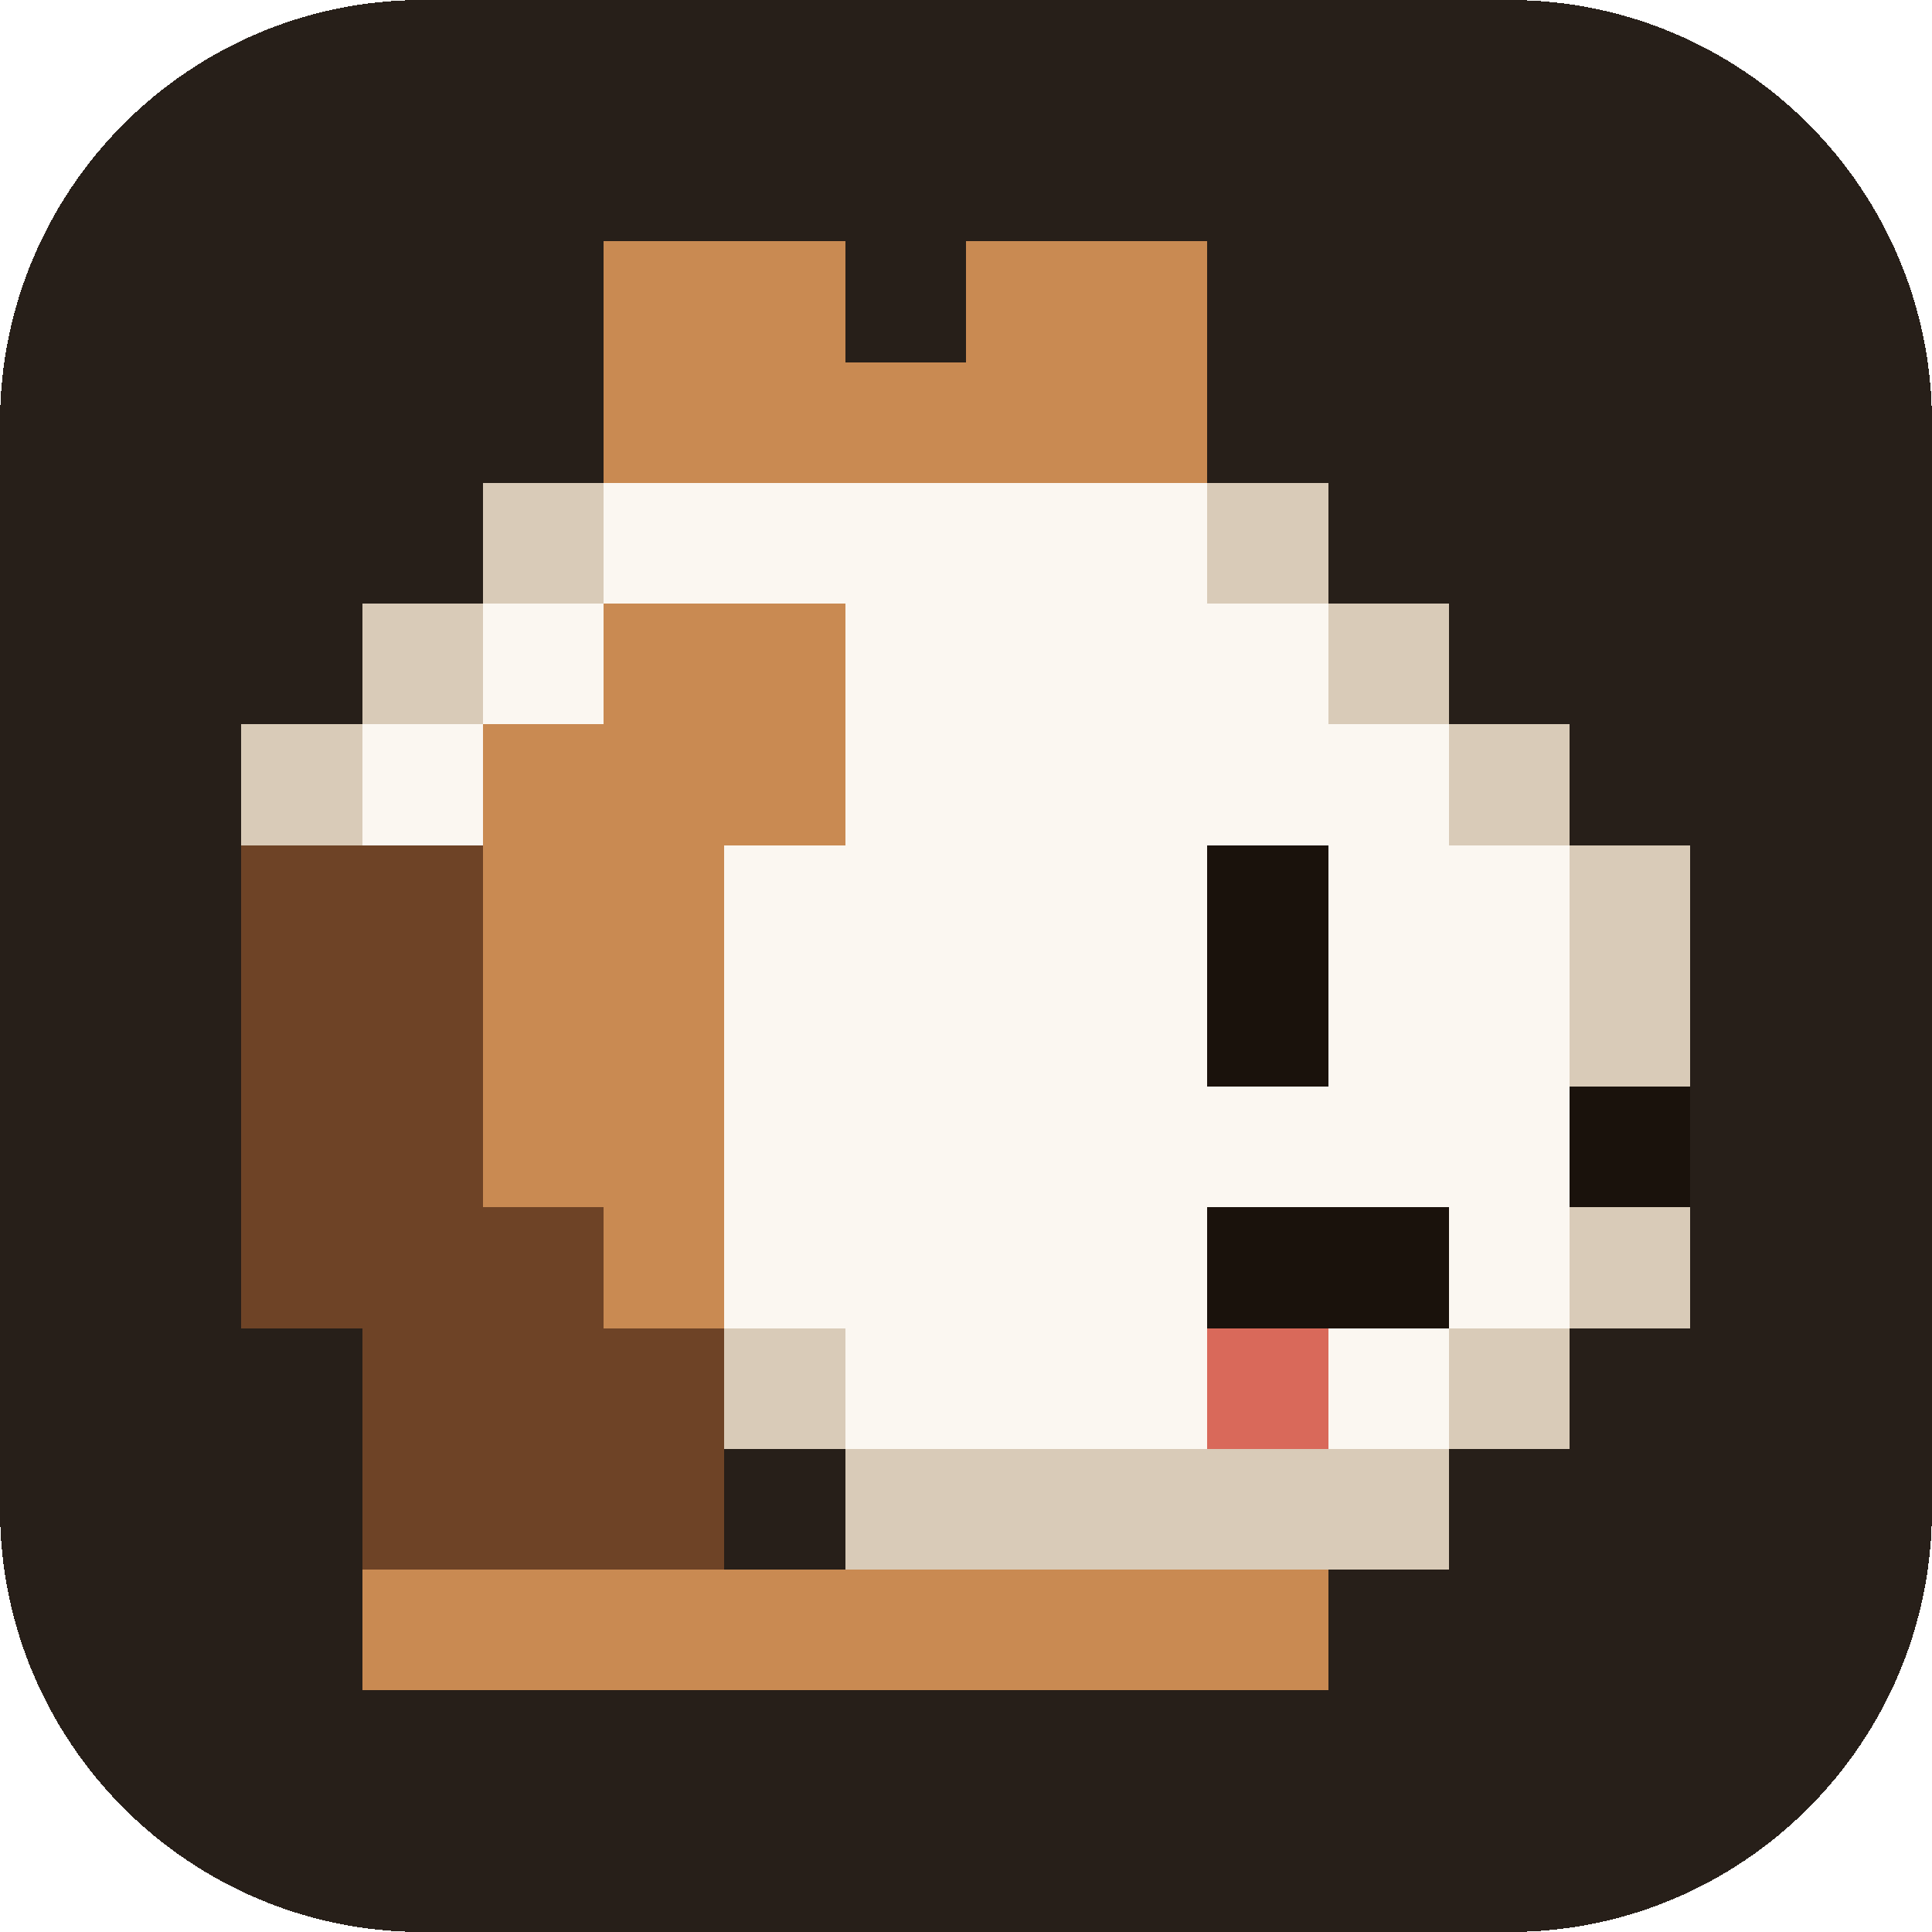
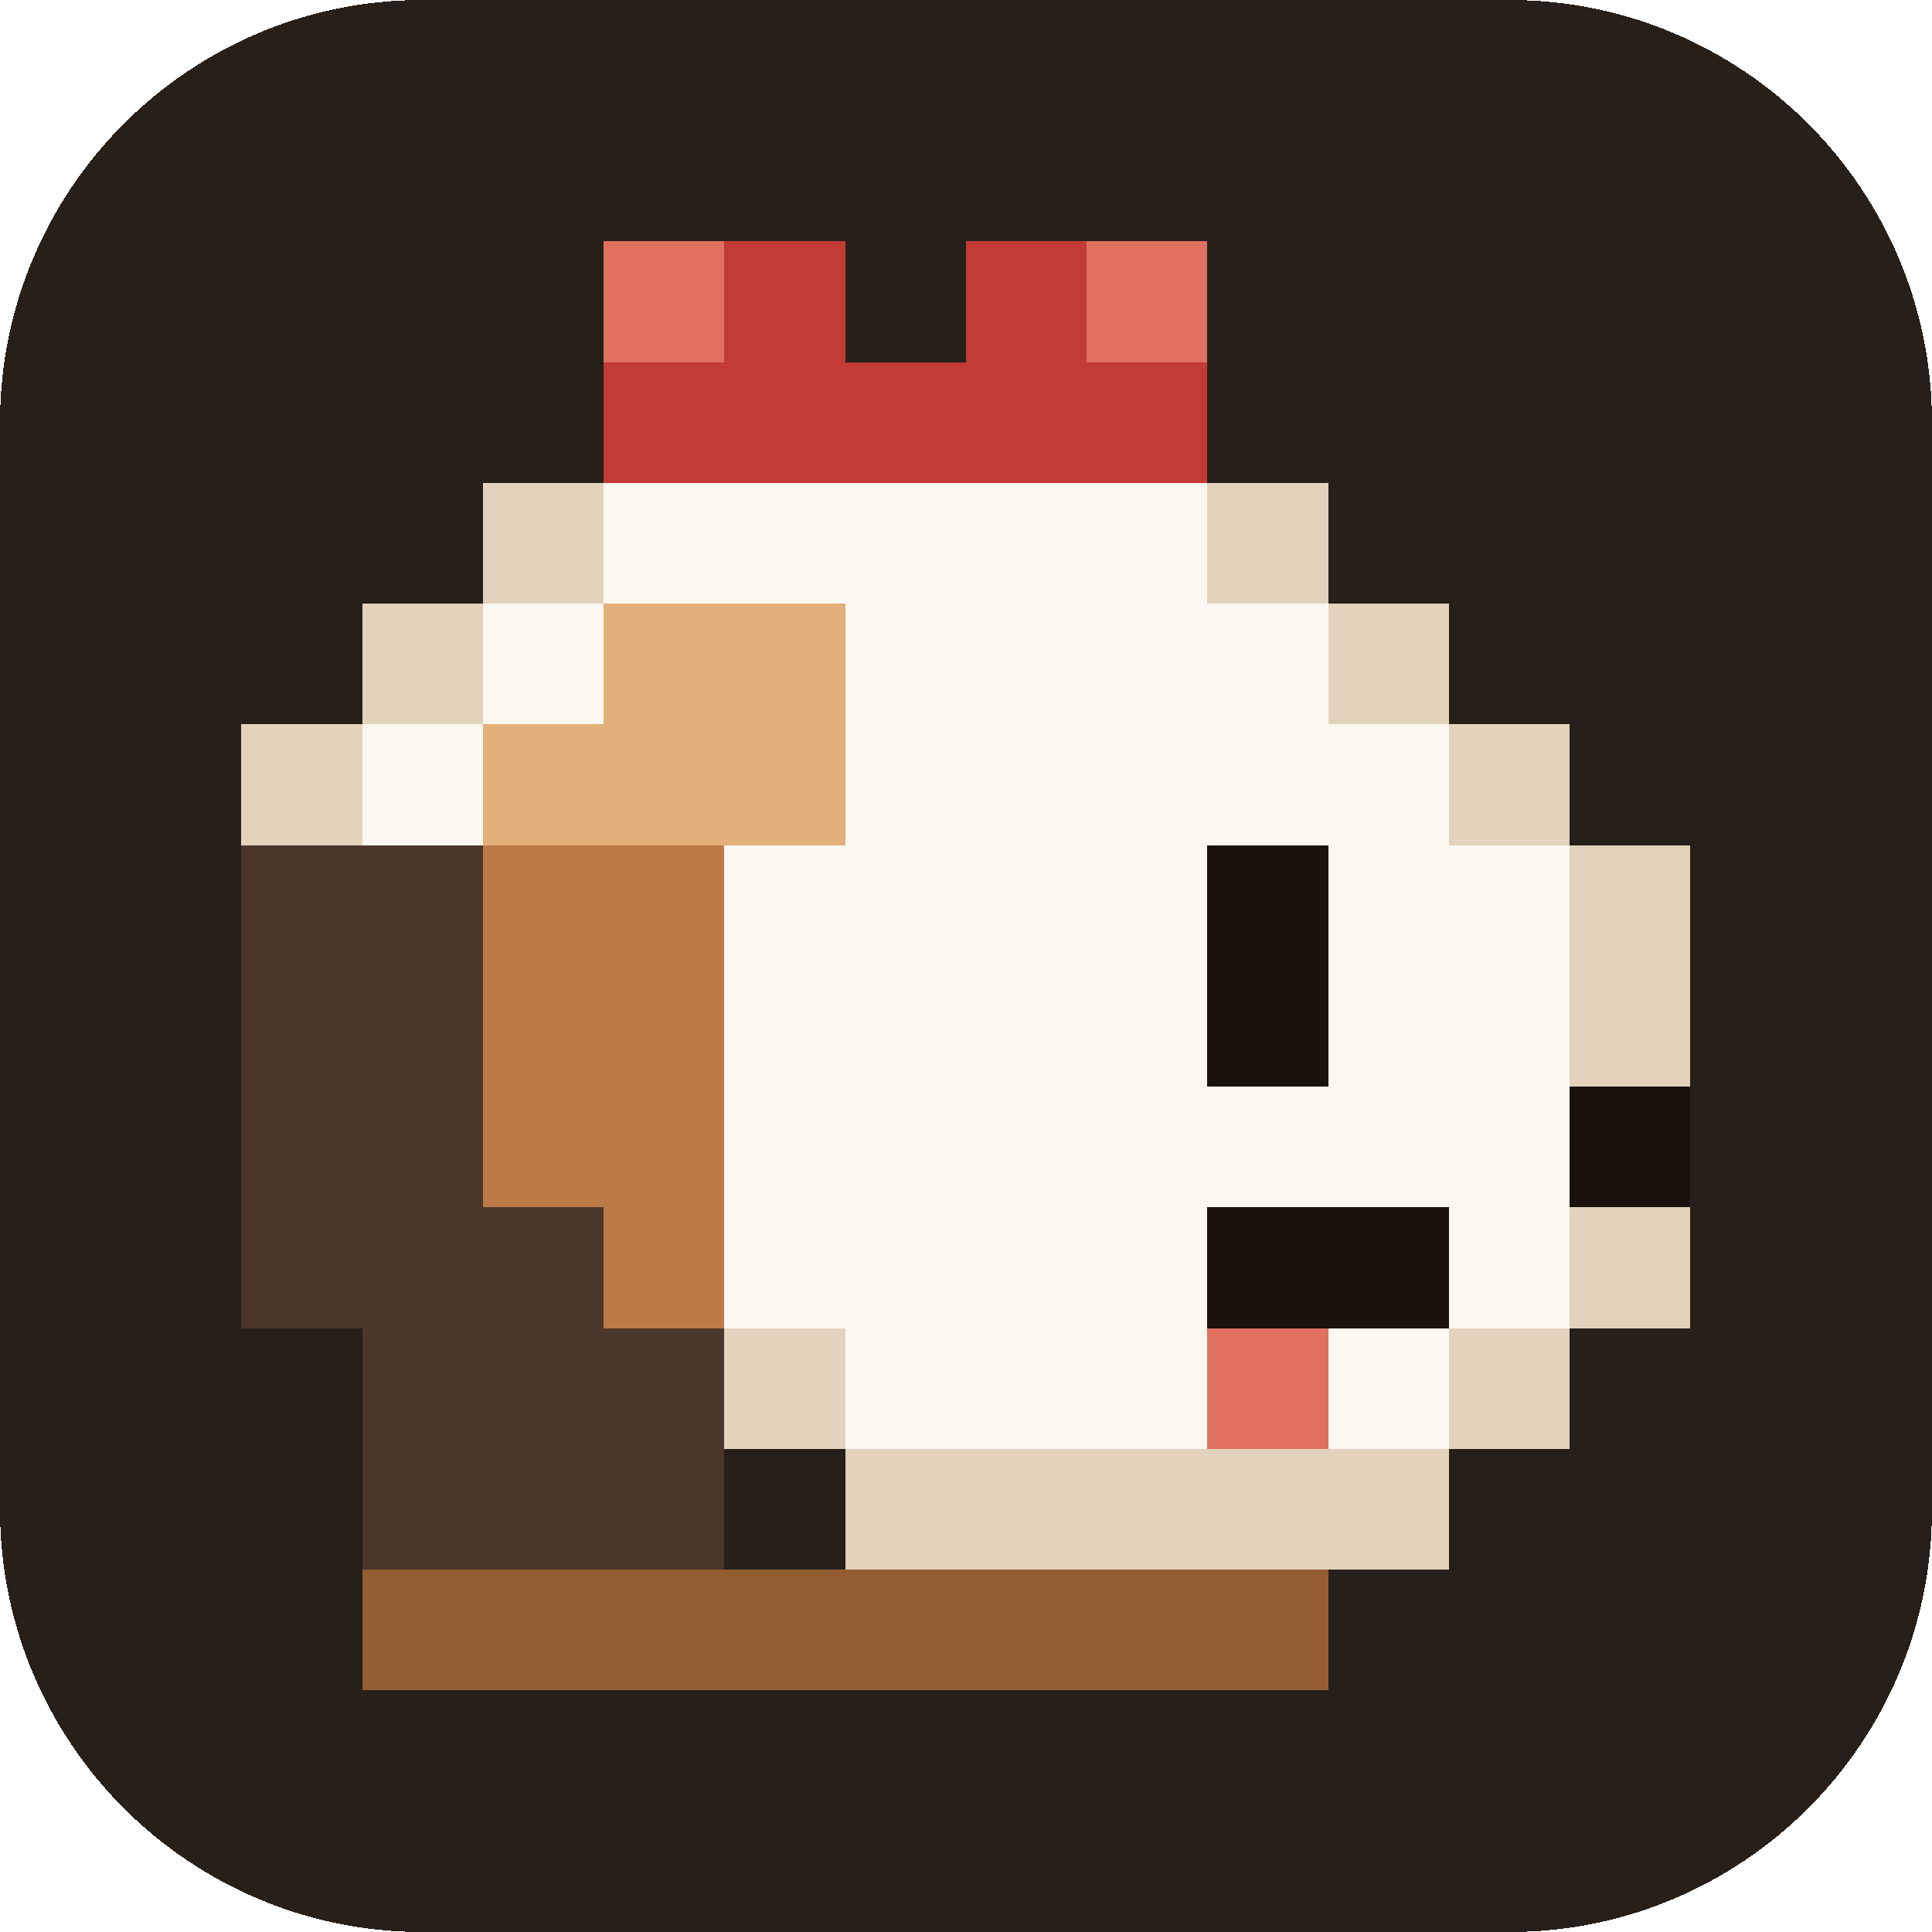
<svg xmlns="http://www.w3.org/2000/svg" viewBox="0 0 16 16" shape-rendering="crispEdges">
  <rect width="16" height="16" rx="3.5" fill="#271F19" />
-   <rect x="5" y="2" width="2" height="1" fill="#C98A52" />
-   <rect x="8" y="2" width="2" height="1" fill="#C98A52" />
-   <rect x="5" y="3" width="5" height="1" fill="#C98A52" />
-   <rect x="4" y="4" width="1" height="1" fill="#D9CBB8" />
+   <rect x="5" y="2" width="1" height="1" fill="#E0705F" />
+   <rect x="6" y="2" width="1" height="1" fill="#C23B34" />
+   <rect x="8" y="2" width="1" height="1" fill="#C23B34" />
+   <rect x="9" y="2" width="1" height="1" fill="#E0705F" />
+   <rect x="5" y="3" width="5" height="1" fill="#C23B34" />
+   <rect x="4" y="4" width="1" height="1" fill="#E3D3BD" />
  <rect x="5" y="4" width="5" height="1" fill="#FBF7F1" />
-   <rect x="10" y="4" width="1" height="1" fill="#D9CBB8" />
-   <rect x="3" y="5" width="1" height="1" fill="#D9CBB8" />
+   <rect x="10" y="4" width="1" height="1" fill="#E3D3BD" />
+   <rect x="3" y="5" width="1" height="1" fill="#E3D3BD" />
  <rect x="4" y="5" width="1" height="1" fill="#FBF7F1" />
-   <rect x="5" y="5" width="2" height="1" fill="#C98A52" />
+   <rect x="5" y="5" width="2" height="1" fill="#E3B079" />
  <rect x="7" y="5" width="4" height="1" fill="#FBF7F1" />
-   <rect x="11" y="5" width="1" height="1" fill="#D9CBB8" />
-   <rect x="2" y="6" width="1" height="1" fill="#D9CBB8" />
+   <rect x="11" y="5" width="1" height="1" fill="#E3D3BD" />
+   <rect x="2" y="6" width="1" height="1" fill="#E3D3BD" />
  <rect x="3" y="6" width="1" height="1" fill="#FBF7F1" />
-   <rect x="4" y="6" width="3" height="1" fill="#C98A52" />
+   <rect x="4" y="6" width="3" height="1" fill="#E3B079" />
  <rect x="7" y="6" width="5" height="1" fill="#FBF7F1" />
-   <rect x="12" y="6" width="1" height="1" fill="#D9CBB8" />
-   <rect x="2" y="7" width="2" height="1" fill="#6E4326" />
-   <rect x="4" y="7" width="2" height="1" fill="#C98A52" />
+   <rect x="12" y="6" width="1" height="1" fill="#E3D3BD" />
+   <rect x="2" y="7" width="2" height="1" fill="#4A362B" />
+   <rect x="4" y="7" width="2" height="1" fill="#BC7B46" />
  <rect x="6" y="7" width="4" height="1" fill="#FBF7F1" />
  <rect x="10" y="7" width="1" height="1" fill="#1A120C" />
  <rect x="11" y="7" width="2" height="1" fill="#FBF7F1" />
-   <rect x="13" y="7" width="1" height="1" fill="#D9CBB8" />
-   <rect x="2" y="8" width="2" height="1" fill="#6E4326" />
-   <rect x="4" y="8" width="2" height="1" fill="#C98A52" />
+   <rect x="13" y="7" width="1" height="1" fill="#E3D3BD" />
+   <rect x="2" y="8" width="2" height="1" fill="#4A362B" />
+   <rect x="4" y="8" width="2" height="1" fill="#BC7B46" />
  <rect x="6" y="8" width="4" height="1" fill="#FBF7F1" />
  <rect x="10" y="8" width="1" height="1" fill="#1A120C" />
  <rect x="11" y="8" width="2" height="1" fill="#FBF7F1" />
-   <rect x="13" y="8" width="1" height="1" fill="#D9CBB8" />
-   <rect x="2" y="9" width="2" height="1" fill="#6E4326" />
-   <rect x="4" y="9" width="2" height="1" fill="#C98A52" />
+   <rect x="13" y="8" width="1" height="1" fill="#E3D3BD" />
+   <rect x="2" y="9" width="2" height="1" fill="#4A362B" />
+   <rect x="4" y="9" width="2" height="1" fill="#BC7B46" />
  <rect x="6" y="9" width="7" height="1" fill="#FBF7F1" />
  <rect x="13" y="9" width="1" height="1" fill="#1A120C" />
-   <rect x="2" y="10" width="3" height="1" fill="#6E4326" />
-   <rect x="5" y="10" width="1" height="1" fill="#C98A52" />
+   <rect x="2" y="10" width="3" height="1" fill="#4A362B" />
+   <rect x="5" y="10" width="1" height="1" fill="#BC7B46" />
  <rect x="6" y="10" width="4" height="1" fill="#FBF7F1" />
  <rect x="10" y="10" width="2" height="1" fill="#1A120C" />
  <rect x="12" y="10" width="1" height="1" fill="#FBF7F1" />
-   <rect x="13" y="10" width="1" height="1" fill="#D9CBB8" />
-   <rect x="3" y="11" width="3" height="1" fill="#6E4326" />
-   <rect x="6" y="11" width="1" height="1" fill="#D9CBB8" />
+   <rect x="13" y="10" width="1" height="1" fill="#E3D3BD" />
+   <rect x="3" y="11" width="3" height="1" fill="#4A362B" />
+   <rect x="6" y="11" width="1" height="1" fill="#E3D3BD" />
  <rect x="7" y="11" width="3" height="1" fill="#FBF7F1" />
-   <rect x="10" y="11" width="1" height="1" fill="#D9695A" />
+   <rect x="10" y="11" width="1" height="1" fill="#E0705F" />
  <rect x="11" y="11" width="1" height="1" fill="#FBF7F1" />
-   <rect x="12" y="11" width="1" height="1" fill="#D9CBB8" />
-   <rect x="3" y="12" width="3" height="1" fill="#6E4326" />
-   <rect x="7" y="12" width="5" height="1" fill="#D9CBB8" />
-   <rect x="3" y="13" width="8" height="1" fill="#C98A52" />
+   <rect x="12" y="11" width="1" height="1" fill="#E3D3BD" />
+   <rect x="3" y="12" width="3" height="1" fill="#4A362B" />
+   <rect x="7" y="12" width="5" height="1" fill="#E3D3BD" />
+   <rect x="3" y="13" width="8" height="1" fill="#955E32" />
</svg>
